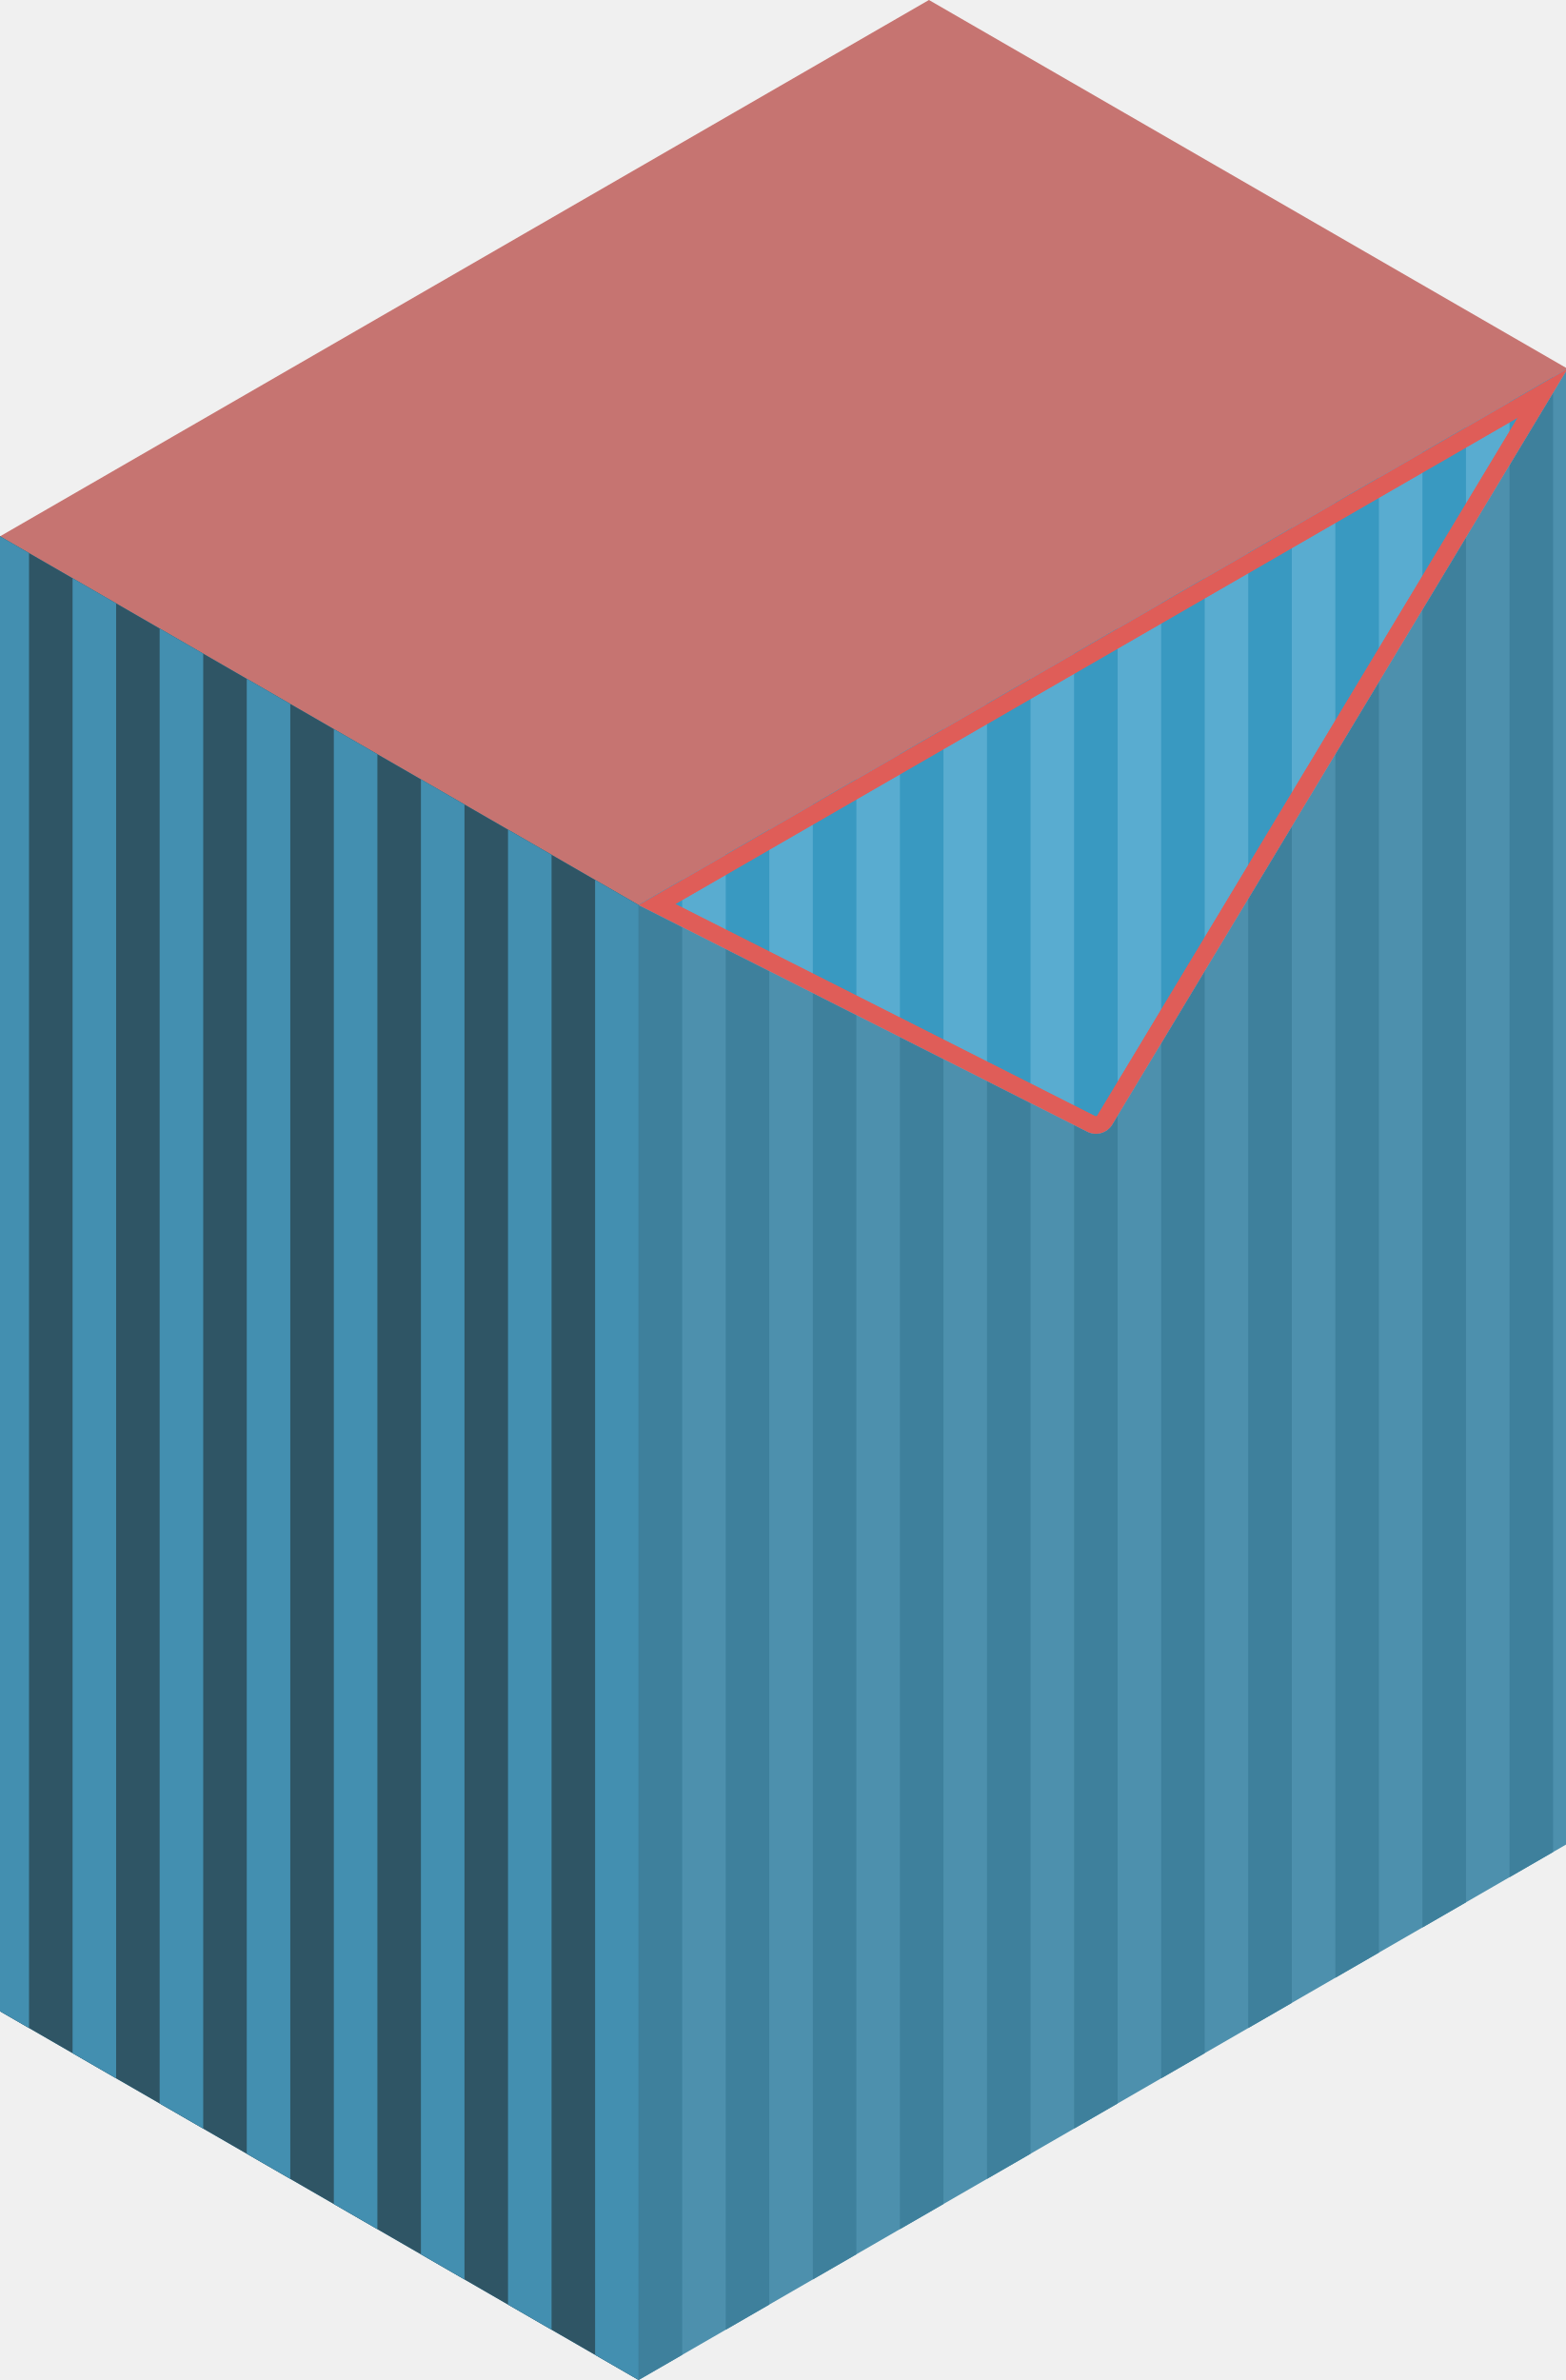
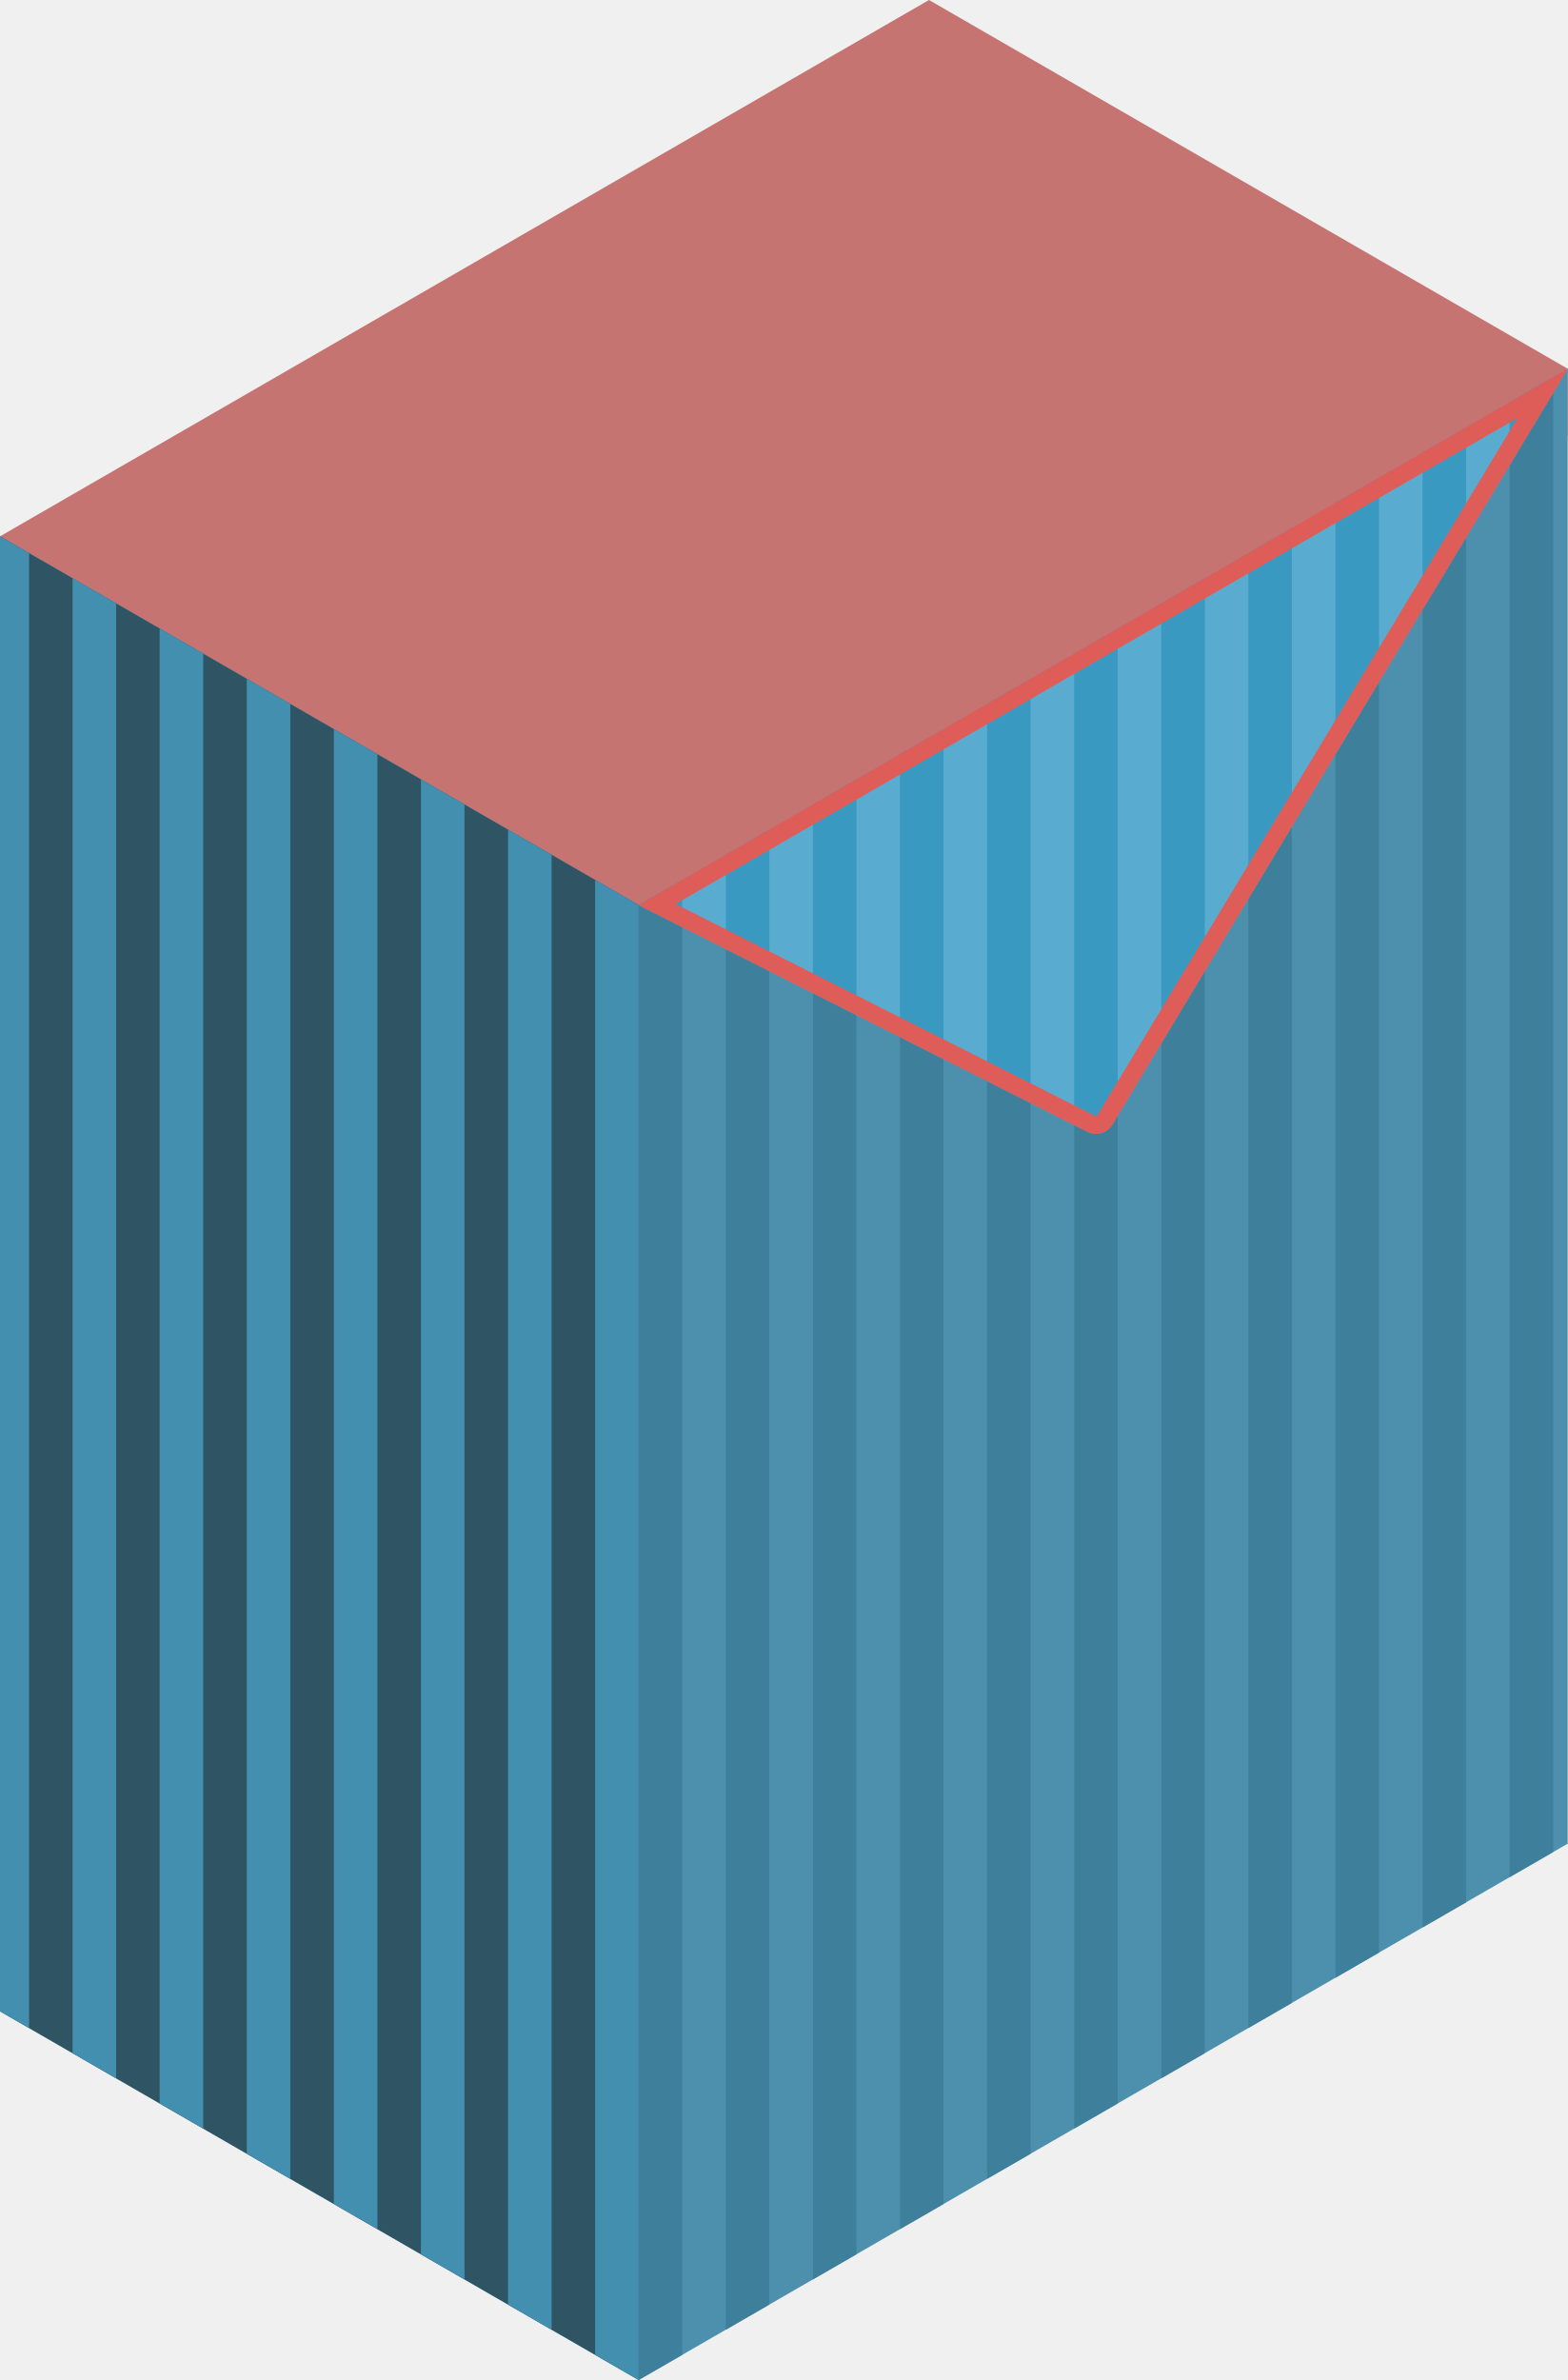
- <svg xmlns="http://www.w3.org/2000/svg" id="Layer_1" data-name="Layer 1" viewBox="0 0 269.569 409.918">
+ <svg xmlns="http://www.w3.org/2000/svg" id="Layer_1" data-name="Layer 1" viewBox="0 0 270 409.918">
  <defs>
    <style>
-       .cls-1 {
-         fill: #fff;
-       }
- 
-       .cls-2, .cls-3 {
-         fill: none;
-       }
- 
-       .cls-3, .cls-5 {
-         clip-path: url(#clip-path);
-       }
- 
      .top-dark {
        fill: #c67471;
      }

      .curtain-R-prim-dark-light {
        fill: #4d90ad;
      }

      .curtain-L-prim-dark {
        fill: #2f5565;
      }

      .curtain-R-prim-dark {
        fill: #3e809c;
      }

      .curtain-L-prim-light {
        fill: #438fb0;
      }

-       .cls-4 {
-         mask: url(#mask);
-       }
- 
      .curtain-R-prim-light {
        fill: #59acd0;
      }

      .curtain-R-prim-light-dark {
        fill: #3999c1;
      }

-       .cls-6 {
-         mask: url(#mask-2);
-       }
- 
-       .cls-7 {
+       .cls-1 {
        fill: #df5d58;
      }
    </style>
-     <clipPath id="clip-path">
-       <path class="cls-2" d="M110,155.884,270,63.508,191.548,193.729a3.285,3.285,0,0,1-4.226,1.217Z" />
-     </clipPath>
-     <mask id="mask" x="110" y="63.508" width="160" height="131.772" maskUnits="userSpaceOnUse">
-       <g id="_mask_k64nIte6AKlxIVVML0gOU4FHOxuPwcMQ" data-name=" mask k64nIte6AKlxIVVML0gOU4FHOxuPwcMQ">
-         <path class="cls-1" d="M110,155.884,270,63.508,191.548,193.729a3.285,3.285,0,0,1-4.226,1.217Z" />
-       </g>
-     </mask>
-     <mask id="mask-2" x="103.695" y="60.91" width="168.874" height="137.377" maskUnits="userSpaceOnUse">
-       <g id="_mask_k64nIte6AKlxIVVML0gOU4FHOxuPwcMQ-2" data-name=" mask k64nIte6AKlxIVVML0gOU4FHOxuPwcMQ">
-         <path class="cls-1" d="M110,155.884,270,63.508,191.548,193.729a3.285,3.285,0,0,1-4.226,1.217Z" />
-       </g>
-     </mask>
  </defs>
  <g id="root">
    <path id="anchor_0_155.884_270" class="top-dark" d="M0,103.923V92.376L160,0,270,63.508V75.055L110,167.431Z" />
-     <path class="curtain-R-prim-dark-light" d="M270,63.508,110,155.884,0,92.376V346.41l110,63.508,160-92.376Z" />
-     <path class="curtain-L-prim-dark" d="M0,92.376l110,63.508V409.918L0,346.41Z" />
-     <path class="curtain-R-prim-dark" d="M110,155.884l7.5-4.33V405.588l-7.5,4.33Z" />
-     <path class="curtain-L-prim-light" d="M110,155.884l-7.5-4.33V405.588l7.5,4.33Z" />
-     <path class="curtain-R-prim-dark" d="M140,138.564l7.5-4.331V388.268l-7.5,4.33Z" />
-     <path class="curtain-L-prim-light" d="M80,138.564l-7.5-4.331V388.268l7.5,4.33Z" />
-     <path class="curtain-R-prim-dark" d="M170,121.243l7.5-4.33V370.947l-7.5,4.33Z" />
-     <path class="curtain-L-prim-light" d="M50,121.243l-7.5-4.33V370.947l7.5,4.33Z" />
-     <path class="curtain-L-prim-light" d="M20,103.923l-7.5-4.331V353.627l7.5,4.33Z" />
-     <path class="curtain-R-prim-dark" d="M200,103.923l7.5-4.331V353.627l-7.5,4.33Z" />
-     <path class="curtain-R-prim-dark" d="M230,86.602l7.5-4.33V336.306l-7.5,4.33Z" />
-     <path class="curtain-R-prim-dark" d="M260,69.282l7.5-4.331V318.986l-7.5,4.33Z" />
-     <path class="curtain-R-prim-dark" d="M125,147.224l7.5-4.33V396.928l-7.5,4.33Z" />
-     <path class="curtain-L-prim-light" d="M95,147.224l-7.5-4.33V396.928l7.5,4.33Z" />
-     <path class="curtain-R-prim-dark" d="M155,129.903l7.5-4.33V379.607l-7.5,4.33Z" />
-     <path class="curtain-L-prim-light" d="M65,129.903l-7.5-4.33V379.607l7.5,4.33Z" />
-     <path class="curtain-L-prim-light" d="M35,112.583l-7.5-4.33V362.287l7.5,4.33Z" />
-     <path class="curtain-L-prim-light" d="M5,95.262,0,92.376V346.41l5,2.886Z" />
-     <path class="curtain-R-prim-dark" d="M185,112.583l7.5-4.33V362.287l-7.5,4.33Z" />
-     <path class="curtain-R-prim-dark" d="M215,95.262l7.5-4.33V344.966l-7.5,4.33Z" />
-     <path class="curtain-R-prim-dark" d="M245,77.942l7.5-4.33V327.646l-7.5,4.33Z" />
-     <g class="cls-4">
-       <path class="curtain-R-prim-light" d="M110,155.884,270,63.508,191.548,193.729a3.285,3.285,0,0,1-4.226,1.217Z" />
+     <path id="Path" class="curtain-R-prim-dark-light" d="M270,63.508,110,155.884,0,92.376V346.41l110,63.508,160-92.376Z" />
+     <path id="Path-2" data-name="Path" class="curtain-L-prim-dark" d="M0,92.376l110,63.508V409.918L0,346.41Z" />
+     <path id="Path-3" data-name="Path" class="curtain-R-prim-dark" d="M110,155.884l7.5-4.33V405.588l-7.5,4.33Z" />
+     <path id="Path-4" data-name="Path" class="curtain-L-prim-light" d="M110,155.884l-7.5-4.33V405.588l7.5,4.33Z" />
+     <path id="Path-5" data-name="Path" class="curtain-R-prim-dark" d="M140,138.564l7.5-4.331V388.268l-7.5,4.33Z" />
+     <path id="Path-6" data-name="Path" class="curtain-L-prim-light" d="M80,138.564l-7.5-4.331V388.268l7.5,4.33Z" />
+     <path id="Path-7" data-name="Path" class="curtain-R-prim-dark" d="M170,121.243l7.5-4.33V370.947l-7.5,4.33Z" />
+     <path id="Path-8" data-name="Path" class="curtain-L-prim-light" d="M50,121.243l-7.5-4.33V370.947l7.5,4.33Z" />
+     <path id="Path-9" data-name="Path" class="curtain-L-prim-light" d="M20,103.923l-7.5-4.331V353.627l7.5,4.33Z" />
+     <path id="Path-10" data-name="Path" class="curtain-R-prim-dark" d="M200,103.923l7.5-4.331V353.627l-7.5,4.33Z" />
+     <path id="Path-11" data-name="Path" class="curtain-R-prim-dark" d="M230,86.602l7.5-4.33V336.306l-7.5,4.33Z" />
+     <path id="Path-12" data-name="Path" class="curtain-R-prim-dark" d="M260,69.282l7.5-4.331V318.986l-7.5,4.33Z" />
+     <path id="Path-13" data-name="Path" class="curtain-R-prim-dark" d="M125,147.224l7.5-4.33V396.928l-7.5,4.33Z" />
+     <path id="Path-14" data-name="Path" class="curtain-L-prim-light" d="M95,147.224l-7.5-4.33V396.928l7.5,4.33Z" />
+     <path id="Path-15" data-name="Path" class="curtain-R-prim-dark" d="M155,129.903l7.5-4.33V379.607l-7.5,4.33Z" />
+     <path id="Path-16" data-name="Path" class="curtain-L-prim-light" d="M65,129.903l-7.5-4.33V379.607l7.5,4.33Z" />
+     <path id="Path-17" data-name="Path" class="curtain-L-prim-light" d="M35,112.583l-7.5-4.33V362.287l7.5,4.33Z" />
+     <path id="Path-18" data-name="Path" class="curtain-L-prim-light" d="M5,95.262,0,92.376V346.41l5,2.886Z" />
+     <path id="Path-19" data-name="Path" class="curtain-R-prim-dark" d="M185,112.583l7.5-4.33V362.287l-7.5,4.33Z" />
+     <path id="Path-20" data-name="Path" class="curtain-R-prim-dark" d="M215,95.262l7.5-4.33V344.966l-7.5,4.33Z" />
+     <path id="Path-21" data-name="Path" class="curtain-R-prim-dark" d="M245,77.942l7.5-4.33V327.646l-7.5,4.33Z" />
+     <path id="Mask" class="curtain-R-prim-light" d="M110,155.884,270,63.508,191.548,193.729a3.285,3.285,0,0,1-4.226,1.217Z" />
+     <g>
+       <polygon class="curtain-R-prim-light-dark" points="117.5 151.554 110 155.884 117.5 159.673 117.5 151.554" />
+       <polygon class="curtain-R-prim-light-dark" points="147.5 134.234 140 138.564 140 171.04 147.5 174.828 147.5 134.234" />
+       <polygon class="curtain-R-prim-light-dark" points="177.5 116.913 170 121.243 170 186.195 177.5 189.984 177.5 116.913" />
+       <polygon class="curtain-R-prim-light-dark" points="207.5 99.592 200 103.923 200 179.7 207.5 167.251 207.5 99.592" />
+       <polygon class="curtain-R-prim-light-dark" points="237.5 82.272 230 86.602 230 129.903 237.5 117.454 237.5 82.272" />
+       <polygon class="curtain-R-prim-light-dark" points="267.5 64.951 260 69.281 260 80.107 267.5 67.658 267.5 64.951" />
+       <polygon class="curtain-R-prim-light-dark" points="125 163.462 132.5 167.251 132.5 142.894 125 147.224 125 163.462" />
+       <polygon class="curtain-R-prim-light-dark" points="162.5 125.573 155 129.903 155 178.617 162.5 182.406 162.5 125.573" />
+       <path class="curtain-R-prim-light-dark" d="M192.5,108.253l-7.5,4.33v81.19l2.322,1.173a3.285,3.285,0,0,0,4.226-1.217l.952-1.58Z" />
+       <polygon class="curtain-R-prim-light-dark" points="222.5 90.932 215 95.262 215 154.801 222.5 142.353 222.5 90.932" />
+       <polygon class="curtain-R-prim-light-dark" points="252.5 73.611 245 77.942 245 105.005 252.5 92.556 252.5 73.611" />
    </g>
-     <path class="curtain-R-prim-light" d="M110,155.884,270,63.508,191.548,193.729a3.285,3.285,0,0,1-4.226,1.217Z" />
-     <g class="cls-5">
-       <path class="curtain-R-prim-light-dark" d="M110,151.414l7.5-4.33V251.007l-7.5,4.33Z" />
-       <path class="curtain-R-prim-light-dark" d="M140,134.094l7.5-4.331V233.686l-7.5,4.331Z" />
-       <path class="curtain-R-prim-light-dark" d="M170,116.773l7.5-4.33V216.366l-7.5,4.33Z" />
-       <path class="curtain-R-prim-light-dark" d="M200,99.453l7.5-4.331V199.045l-7.5,4.331Z" />
-       <path class="curtain-R-prim-light-dark" d="M230,82.132l7.5-4.33V181.725l-7.5,4.33Z" />
-       <path class="curtain-R-prim-light-dark" d="M260,64.812l7.5-4.331V164.404l-7.5,4.331Z" />
-       <path class="curtain-R-prim-light-dark" d="M125,142.754l7.5-4.33V242.347l-7.5,4.33Z" />
-       <path class="curtain-R-prim-light-dark" d="M155,125.433l7.5-4.33V225.026l-7.5,4.33Z" />
-       <path class="curtain-R-prim-light-dark" d="M185,108.113l7.5-4.33V207.706l-7.5,4.33Z" />
-       <path class="curtain-R-prim-light-dark" d="M215,90.792l7.5-4.33V190.385l-7.5,4.33Z" />
-       <path class="curtain-R-prim-light-dark" d="M245,73.472l7.5-4.33V173.065l-7.5,4.33Z" />
-     </g>
-     <g class="cls-6">
-       <g>
-         <path class="cls-7" d="M188.759,198.287a6.176,6.176,0,0,1-2.789-.664L103.695,156.06,268.5,60.91l4.069,4.146L194.117,195.277A6.252,6.252,0,0,1,188.759,198.287Zm-72.454-42.579,72.37,36.56a.306.306,0,0,0,.303-.086L261.43,71.92Z" />
-         <path class="cls-7" d="M188.759,198.287a6.176,6.176,0,0,1-2.789-.664L103.695,156.06,268.5,60.91l4.069,4.146L194.117,195.277A6.252,6.252,0,0,1,188.759,198.287Zm-72.454-42.579,72.37,36.56a.306.306,0,0,0,.303-.086L261.43,71.92Z" />
-       </g>
+     <g>
+       <path class="cls-1" d="M110,155.884l77.322,39.062a3.285,3.285,0,0,0,4.226-1.217L270,63.508Zm78.99,36.28a.273.273,0,0,1-.24.12.193.193,0,0,1-.08-.02l-72.37-36.56,145.13-83.78Z" />
+       <path class="cls-1" d="M110,155.884l77.322,39.062a3.285,3.285,0,0,0,4.226-1.217L270,63.508Zm78.99,36.28a.273.273,0,0,1-.24.12.193.193,0,0,1-.08-.02l-72.37-36.56,145.13-83.78Z" />
    </g>
  </g>
</svg>
